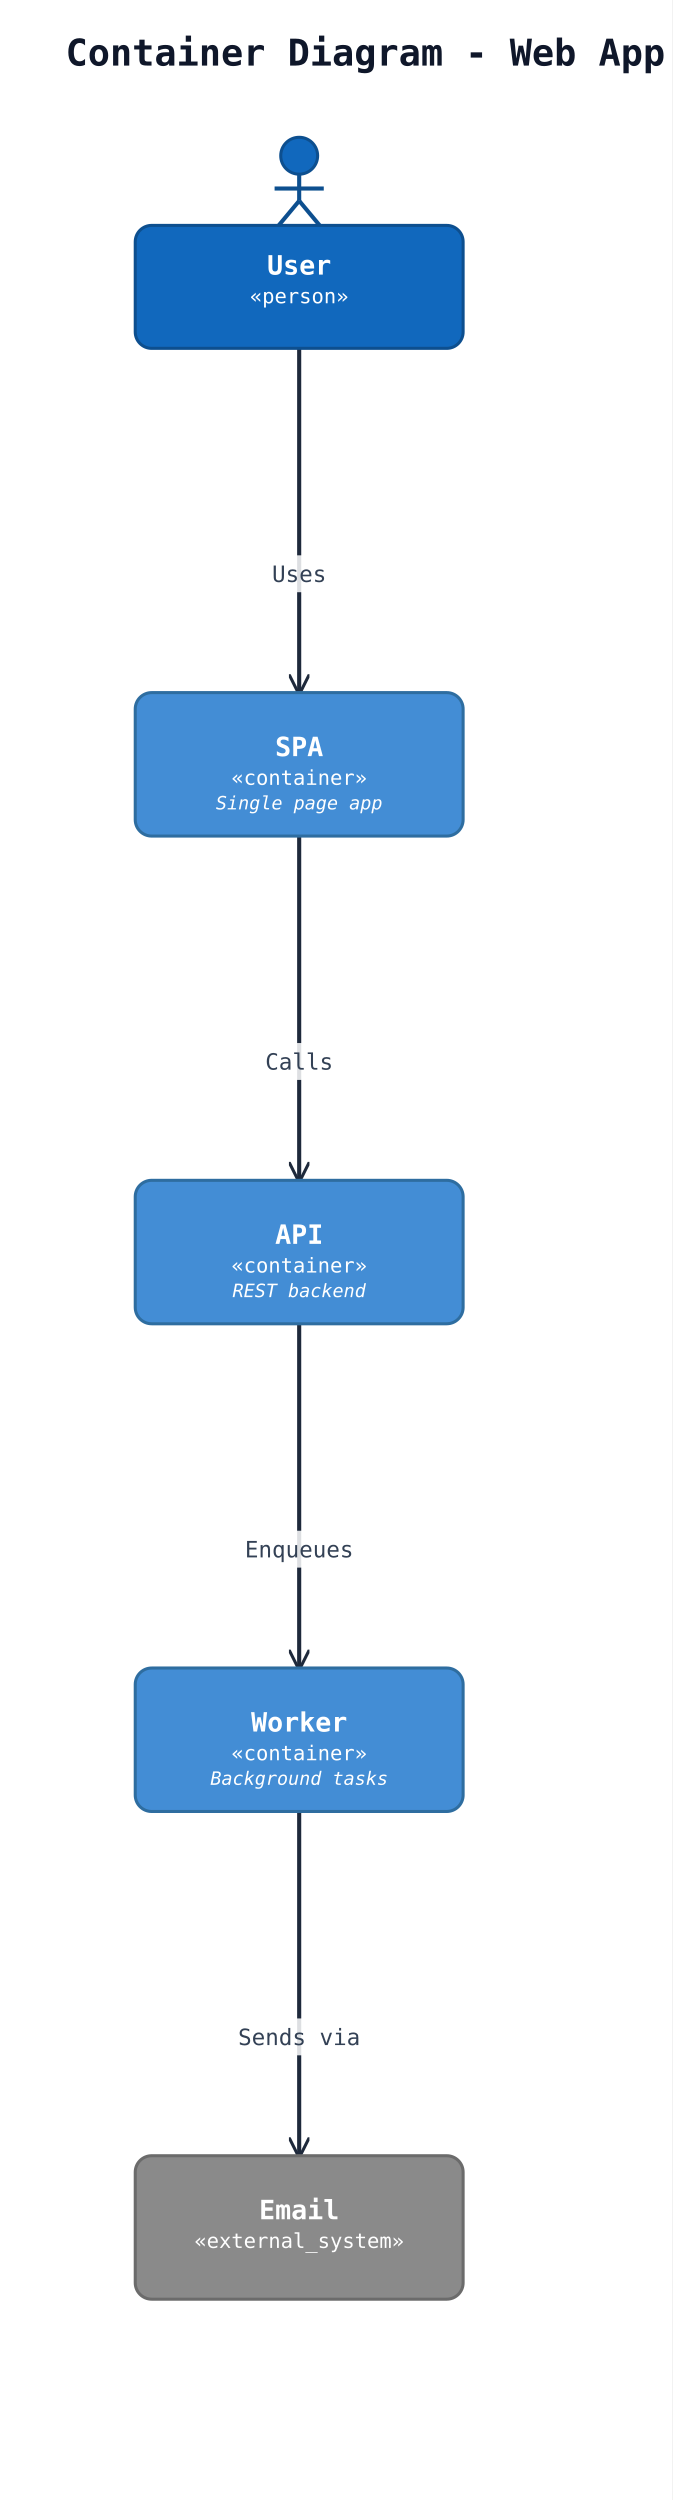
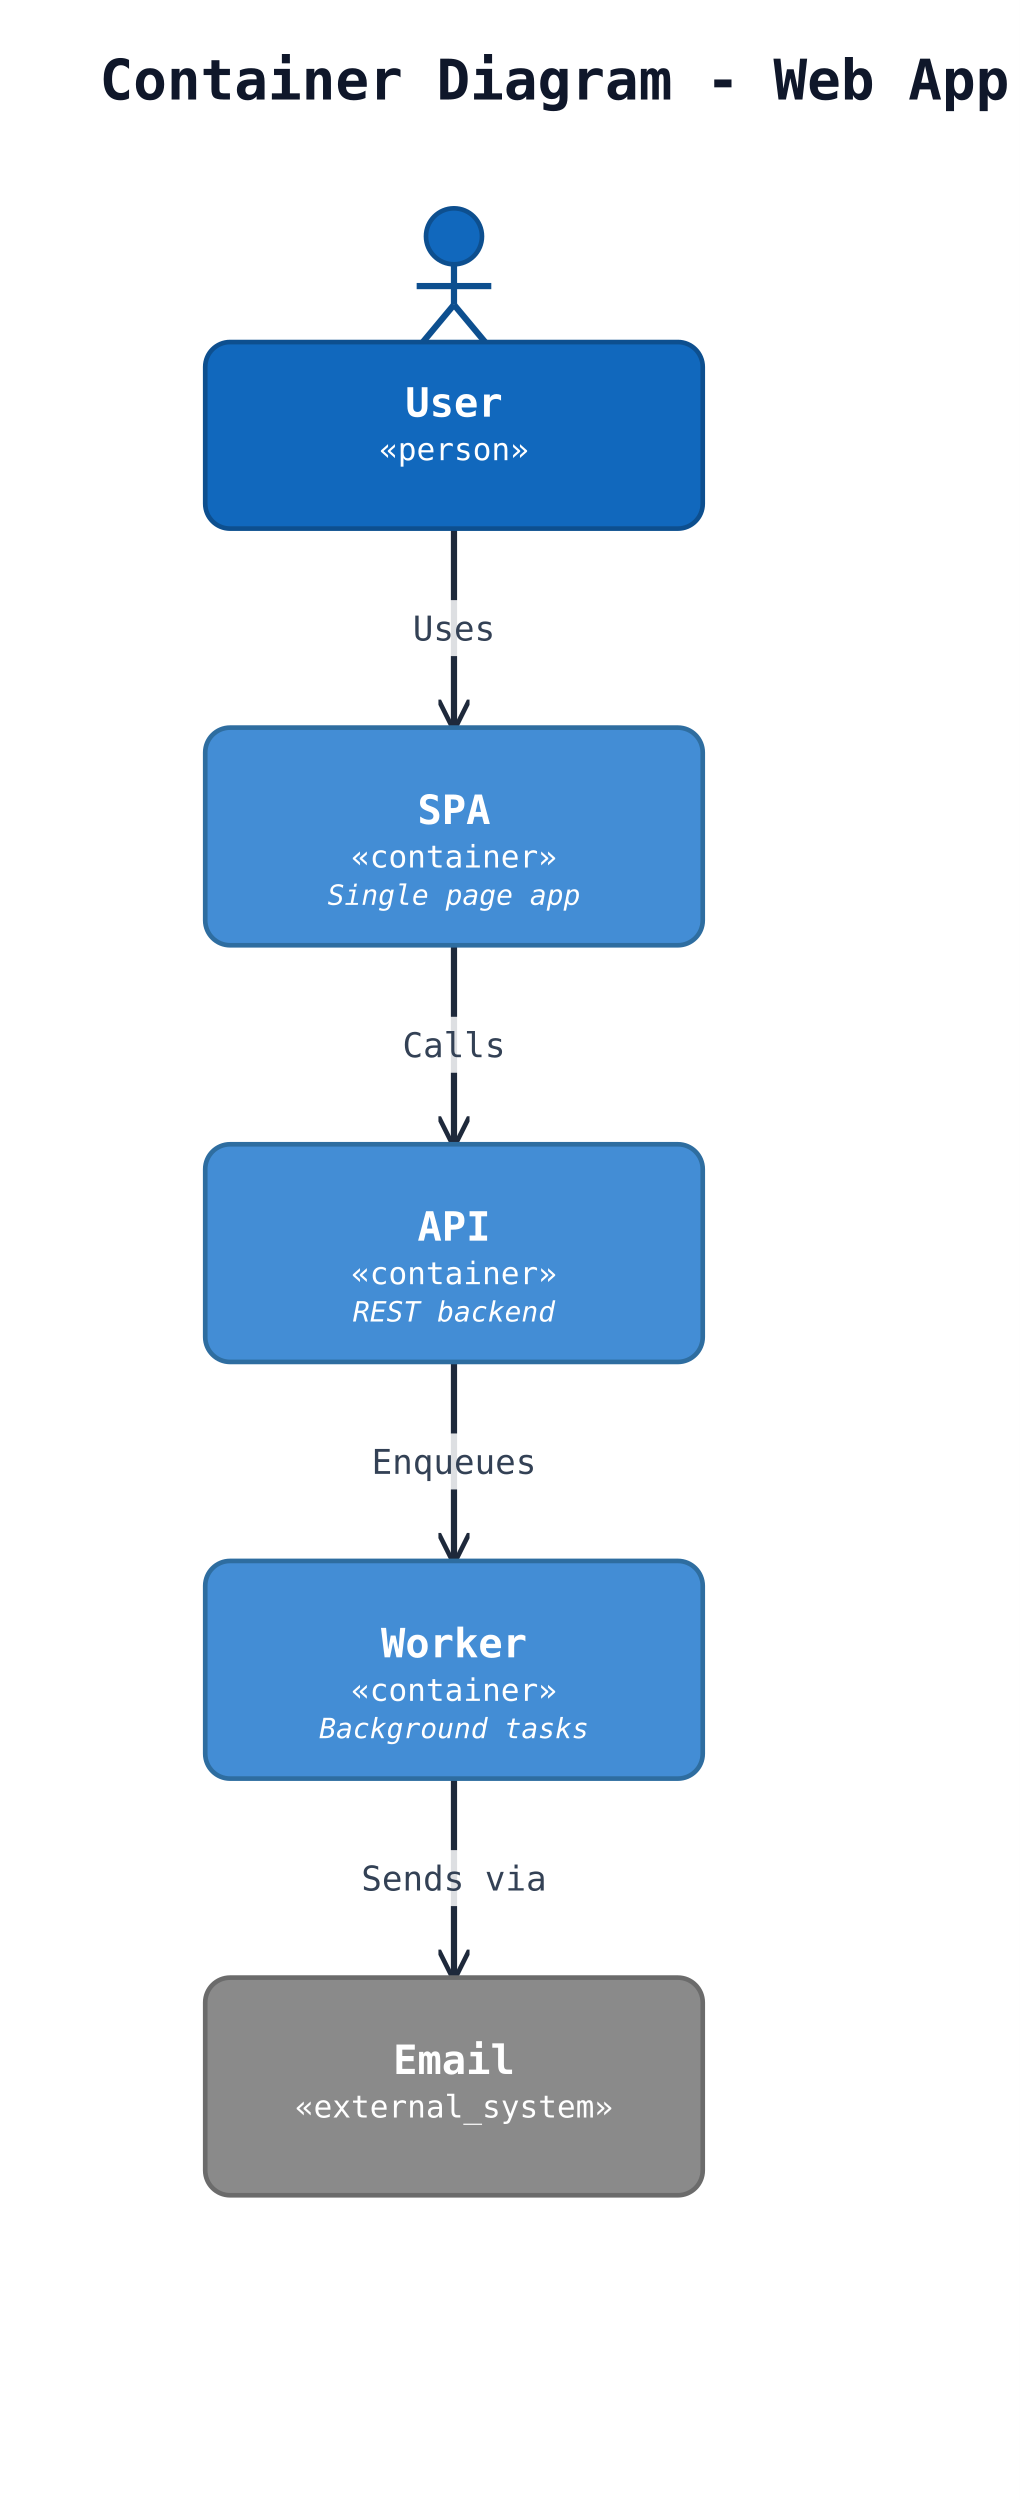
- <svg xmlns="http://www.w3.org/2000/svg" width="328" height="1220" viewBox="0 0 328 1220" data-orientation="TopToBottom">
+ <svg xmlns="http://www.w3.org/2000/svg" width="328" height="804" viewBox="0 0 328 804" data-orientation="TopToBottom">
  <rect width="100%" height="100%" fill="#ffffff" />
  <defs>
    <marker id="arrow-open" viewBox="0 0 10 10" refX="9" refY="5" markerWidth="10" markerHeight="10" markerUnits="userSpaceOnUse" orient="auto-start-reverse">
      <path d="M0,0 L10,5 L0,10" fill="none" stroke="#1e293b" stroke-width="1.5" />
    </marker>
    <marker id="arrow-triangle" viewBox="0 0 16 16" refX="15" refY="8" markerWidth="16" markerHeight="16" markerUnits="userSpaceOnUse" orient="auto-start-reverse">
      <polygon points="0,1 14,8 0,15" fill="#ffffff" stroke="#1e293b" stroke-width="1.5" fill-rule="nonzero" />
    </marker>
    <marker id="arrow-diamond-filled" viewBox="0 0 14 10" refX="13" refY="5" markerWidth="14" markerHeight="10" markerUnits="userSpaceOnUse" orient="auto-start-reverse">
      <path d="M0,5 L7,0 L14,5 L7,10 z" fill="#1e293b" stroke="#1e293b" stroke-width="1" />
    </marker>
    <marker id="arrow-diamond-open" viewBox="0 0 14 10" refX="13" refY="5" markerWidth="14" markerHeight="10" markerUnits="userSpaceOnUse" orient="auto-start-reverse">
      <path d="M0,5 L7,0 L14,5 L7,10 z" fill="#ffffff" stroke="#1e293b" stroke-width="1" />
    </marker>
  </defs>
  <defs>
    <marker id="arrow-triangle-filled" viewBox="0 0 12 12" refX="11" refY="6" markerWidth="12" markerHeight="12" markerUnits="userSpaceOnUse" orient="auto-start-reverse">
      <polygon points="0,0 12,6 0,12" fill="#1e293b" stroke="#1e293b" stroke-width="1.5" />
    </marker>
    <marker id="arrow-box-filled" viewBox="0 0 12 12" refX="11" refY="6" markerWidth="12" markerHeight="12" markerUnits="userSpaceOnUse" orient="auto-start-reverse">
      <rect x="2" y="2" width="8" height="8" fill="#1e293b" stroke="#1e293b" stroke-width="1.5" />
    </marker>
    <marker id="arrow-plus" viewBox="0 0 12 12" refX="11" refY="6" markerWidth="12" markerHeight="12" markerUnits="userSpaceOnUse" orient="auto-start-reverse">
      <path d="M6,1 L6,11 M1,6 L11,6" fill="none" stroke="#1e293b" stroke-width="1.8" stroke-linecap="round" />
    </marker>
    <marker id="arrow-cross" viewBox="0 0 12 12" refX="11" refY="6" markerWidth="12" markerHeight="12" markerUnits="userSpaceOnUse" orient="auto-start-reverse">
      <path d="M2,2 L10,10 M10,2 L2,10" fill="none" stroke="#1e293b" stroke-width="1.8" stroke-linecap="round" />
    </marker>
    <marker id="arrow-bracket-open" viewBox="0 0 12 14" refX="11" refY="7" markerWidth="12" markerHeight="14" markerUnits="userSpaceOnUse" orient="auto-start-reverse">
      <path d="M10,1 L4,1 L4,13 L10,13" fill="none" stroke="#1e293b" stroke-width="1.8" stroke-linecap="round" stroke-linejoin="round" />
    </marker>
    <marker id="arrow-circle-open" viewBox="0 0 12 12" refX="11" refY="6" markerWidth="12" markerHeight="12" markerUnits="userSpaceOnUse" orient="auto-start-reverse">
      <circle cx="6" cy="6" r="4" fill="#ffffff" stroke="#1e293b" stroke-width="1.5" />
    </marker>
    <marker id="arrow-circle-filled" viewBox="0 0 12 12" refX="11" refY="6" markerWidth="12" markerHeight="12" markerUnits="userSpaceOnUse" orient="auto-start-reverse">
      <circle cx="6" cy="6" r="4" fill="#1e293b" stroke="#1e293b" stroke-width="1.5" />
    </marker>
    <marker id="arrow-double-open" viewBox="0 0 16 12" refX="15" refY="6" markerWidth="16" markerHeight="12" markerUnits="userSpaceOnUse" orient="auto-start-reverse">
      <path d="M0,1 L8,6 L0,11 M7,1 L15,6 L7,11" fill="none" stroke="#1e293b" stroke-width="1.5" stroke-linejoin="round" />
    </marker>
  </defs>
  <text x="32" y="32" font-family="monospace" font-size="18" font-weight="600" fill="#0f172a">Container Diagram - Web App</text>
-   <polyline class="uml-relation" data-uml-from="user" data-uml-to="spa" data-uml-arrow="--&gt;" points="146,170 146,254 146,338" fill="none" stroke="#1e293b" stroke-width="2" marker-end="url(#arrow-open)" />
-   <rect class="uml-edge-label-bg" data-uml-label-role="edge-background" x="130" y="271" width="32" height="18" fill="white" opacity="0.85" />
-   <text class="uml-edge-label" data-uml-label-role="edge" x="146" y="284" text-anchor="middle" font-family="monospace" font-size="11" fill="#334155">Uses</text>
-   <polyline class="uml-relation" data-uml-from="spa" data-uml-to="api" data-uml-arrow="--&gt;" points="146,408 146,492 146,576" fill="none" stroke="#1e293b" stroke-width="2" marker-end="url(#arrow-open)" />
-   <rect class="uml-edge-label-bg" data-uml-label-role="edge-background" x="127" y="509" width="38" height="18" fill="white" opacity="0.85" />
-   <text class="uml-edge-label" data-uml-label-role="edge" x="146" y="522" text-anchor="middle" font-family="monospace" font-size="11" fill="#334155">Calls</text>
-   <polyline class="uml-relation" data-uml-from="api" data-uml-to="worker" data-uml-arrow="--&gt;" points="146,646 146,730 146,814" fill="none" stroke="#1e293b" stroke-width="2" marker-end="url(#arrow-open)" />
-   <rect class="uml-edge-label-bg" data-uml-label-role="edge-background" x="116" y="747" width="60" height="18" fill="white" opacity="0.85" />
-   <text class="uml-edge-label" data-uml-label-role="edge" x="146" y="760" text-anchor="middle" font-family="monospace" font-size="11" fill="#334155">Enqueues</text>
-   <polyline class="uml-relation" data-uml-from="worker" data-uml-to="email" data-uml-arrow="--&gt;" points="146,884 146,968 146,1052" fill="none" stroke="#1e293b" stroke-width="2" marker-end="url(#arrow-open)" />
-   <rect class="uml-edge-label-bg" data-uml-label-role="edge-background" x="113" y="985" width="66" height="18" fill="white" opacity="0.85" />
-   <text class="uml-edge-label" data-uml-label-role="edge" x="146" y="998" text-anchor="middle" font-family="monospace" font-size="11" fill="#334155">Sends via</text>
+   <polyline class="uml-relation" data-uml-from="user" data-uml-to="spa" data-uml-arrow="--&gt;" points="146,170 146,202 146,234" fill="none" stroke="#1e293b" stroke-width="2" marker-end="url(#arrow-open)" />
+   <rect class="uml-edge-label-bg" data-uml-label-role="edge-background" x="130" y="193" width="32" height="18" fill="white" opacity="0.85" />
+   <text class="uml-edge-label" data-uml-label-role="edge" x="146" y="206" text-anchor="middle" font-family="monospace" font-size="11" fill="#334155">Uses</text>
+   <polyline class="uml-relation" data-uml-from="spa" data-uml-to="api" data-uml-arrow="--&gt;" points="146,304 146,336 146,368" fill="none" stroke="#1e293b" stroke-width="2" marker-end="url(#arrow-open)" />
+   <rect class="uml-edge-label-bg" data-uml-label-role="edge-background" x="127" y="327" width="38" height="18" fill="white" opacity="0.85" />
+   <text class="uml-edge-label" data-uml-label-role="edge" x="146" y="340" text-anchor="middle" font-family="monospace" font-size="11" fill="#334155">Calls</text>
+   <polyline class="uml-relation" data-uml-from="api" data-uml-to="worker" data-uml-arrow="--&gt;" points="146,438 146,470 146,502" fill="none" stroke="#1e293b" stroke-width="2" marker-end="url(#arrow-open)" />
+   <rect class="uml-edge-label-bg" data-uml-label-role="edge-background" x="116" y="461" width="60" height="18" fill="white" opacity="0.85" />
+   <text class="uml-edge-label" data-uml-label-role="edge" x="146" y="474" text-anchor="middle" font-family="monospace" font-size="11" fill="#334155">Enqueues</text>
+   <polyline class="uml-relation" data-uml-from="worker" data-uml-to="email" data-uml-arrow="--&gt;" points="146,572 146,604 146,636" fill="none" stroke="#1e293b" stroke-width="2" marker-end="url(#arrow-open)" />
+   <rect class="uml-edge-label-bg" data-uml-label-role="edge-background" x="113" y="595" width="66" height="18" fill="white" opacity="0.85" />
+   <text class="uml-edge-label" data-uml-label-role="edge" x="146" y="608" text-anchor="middle" font-family="monospace" font-size="11" fill="#334155">Sends via</text>
  <circle cx="146" cy="76" r="9" fill="#1168bd" stroke="#0d4f8f" stroke-width="1.5" />
  <line x1="146" y1="85" x2="146" y2="98" stroke="#0d4f8f" stroke-width="2" />
  <line x1="134" y1="92" x2="158" y2="92" stroke="#0d4f8f" stroke-width="2" />
  <line x1="146" y1="98" x2="136" y2="110" stroke="#0d4f8f" stroke-width="2" />
  <line x1="146" y1="98" x2="156" y2="110" stroke="#0d4f8f" stroke-width="2" />
  <rect x="66" y="110" width="160" height="60" rx="8" ry="8" fill="#1168bd" stroke="#0d4f8f" stroke-width="1.5" />
  <text x="146" y="134" text-anchor="middle" font-family="monospace" font-size="13" font-weight="600" fill="#ffffff">User</text>
  <text x="146" y="148" text-anchor="middle" font-family="monospace" font-size="10" fill="#ffffff">«person»</text>
-   <rect x="66" y="338" width="160" height="70" rx="8" ry="8" fill="#438dd5" stroke="#2e6da0" stroke-width="1.5" />
-   <text x="146" y="369" text-anchor="middle" font-family="monospace" font-size="13" font-weight="600" fill="#ffffff">SPA</text>
-   <text x="146" y="383" text-anchor="middle" font-family="monospace" font-size="10" fill="#ffffff">«container»</text>
-   <text x="146" y="395" text-anchor="middle" font-family="monospace" font-size="9" font-style="italic" fill="#ffffff">Single page app</text>
-   <rect x="66" y="576" width="160" height="70" rx="8" ry="8" fill="#438dd5" stroke="#2e6da0" stroke-width="1.5" />
-   <text x="146" y="607" text-anchor="middle" font-family="monospace" font-size="13" font-weight="600" fill="#ffffff">API</text>
-   <text x="146" y="621" text-anchor="middle" font-family="monospace" font-size="10" fill="#ffffff">«container»</text>
-   <text x="146" y="633" text-anchor="middle" font-family="monospace" font-size="9" font-style="italic" fill="#ffffff">REST backend</text>
-   <rect x="66" y="814" width="160" height="70" rx="8" ry="8" fill="#438dd5" stroke="#2e6da0" stroke-width="1.5" />
-   <text x="146" y="845" text-anchor="middle" font-family="monospace" font-size="13" font-weight="600" fill="#ffffff">Worker</text>
-   <text x="146" y="859" text-anchor="middle" font-family="monospace" font-size="10" fill="#ffffff">«container»</text>
-   <text x="146" y="871" text-anchor="middle" font-family="monospace" font-size="9" font-style="italic" fill="#ffffff">Background tasks</text>
-   <rect x="66" y="1052" width="160" height="70" rx="8" ry="8" fill="#8a8a8a" stroke="#6b6b6b" stroke-width="1.5" />
-   <text x="146" y="1083" text-anchor="middle" font-family="monospace" font-size="13" font-weight="600" fill="#ffffff">Email</text>
-   <text x="146" y="1097" text-anchor="middle" font-family="monospace" font-size="10" fill="#ffffff">«external_system»</text>
+   <rect x="66" y="234" width="160" height="70" rx="8" ry="8" fill="#438dd5" stroke="#2e6da0" stroke-width="1.5" />
+   <text x="146" y="265" text-anchor="middle" font-family="monospace" font-size="13" font-weight="600" fill="#ffffff">SPA</text>
+   <text x="146" y="279" text-anchor="middle" font-family="monospace" font-size="10" fill="#ffffff">«container»</text>
+   <text x="146" y="291" text-anchor="middle" font-family="monospace" font-size="9" font-style="italic" fill="#ffffff">Single page app</text>
+   <rect x="66" y="368" width="160" height="70" rx="8" ry="8" fill="#438dd5" stroke="#2e6da0" stroke-width="1.5" />
+   <text x="146" y="399" text-anchor="middle" font-family="monospace" font-size="13" font-weight="600" fill="#ffffff">API</text>
+   <text x="146" y="413" text-anchor="middle" font-family="monospace" font-size="10" fill="#ffffff">«container»</text>
+   <text x="146" y="425" text-anchor="middle" font-family="monospace" font-size="9" font-style="italic" fill="#ffffff">REST backend</text>
+   <rect x="66" y="502" width="160" height="70" rx="8" ry="8" fill="#438dd5" stroke="#2e6da0" stroke-width="1.5" />
+   <text x="146" y="533" text-anchor="middle" font-family="monospace" font-size="13" font-weight="600" fill="#ffffff">Worker</text>
+   <text x="146" y="547" text-anchor="middle" font-family="monospace" font-size="10" fill="#ffffff">«container»</text>
+   <text x="146" y="559" text-anchor="middle" font-family="monospace" font-size="9" font-style="italic" fill="#ffffff">Background tasks</text>
+   <rect x="66" y="636" width="160" height="70" rx="8" ry="8" fill="#8a8a8a" stroke="#6b6b6b" stroke-width="1.5" />
+   <text x="146" y="667" text-anchor="middle" font-family="monospace" font-size="13" font-weight="600" fill="#ffffff">Email</text>
+   <text x="146" y="681" text-anchor="middle" font-family="monospace" font-size="10" fill="#ffffff">«external_system»</text>
</svg>
